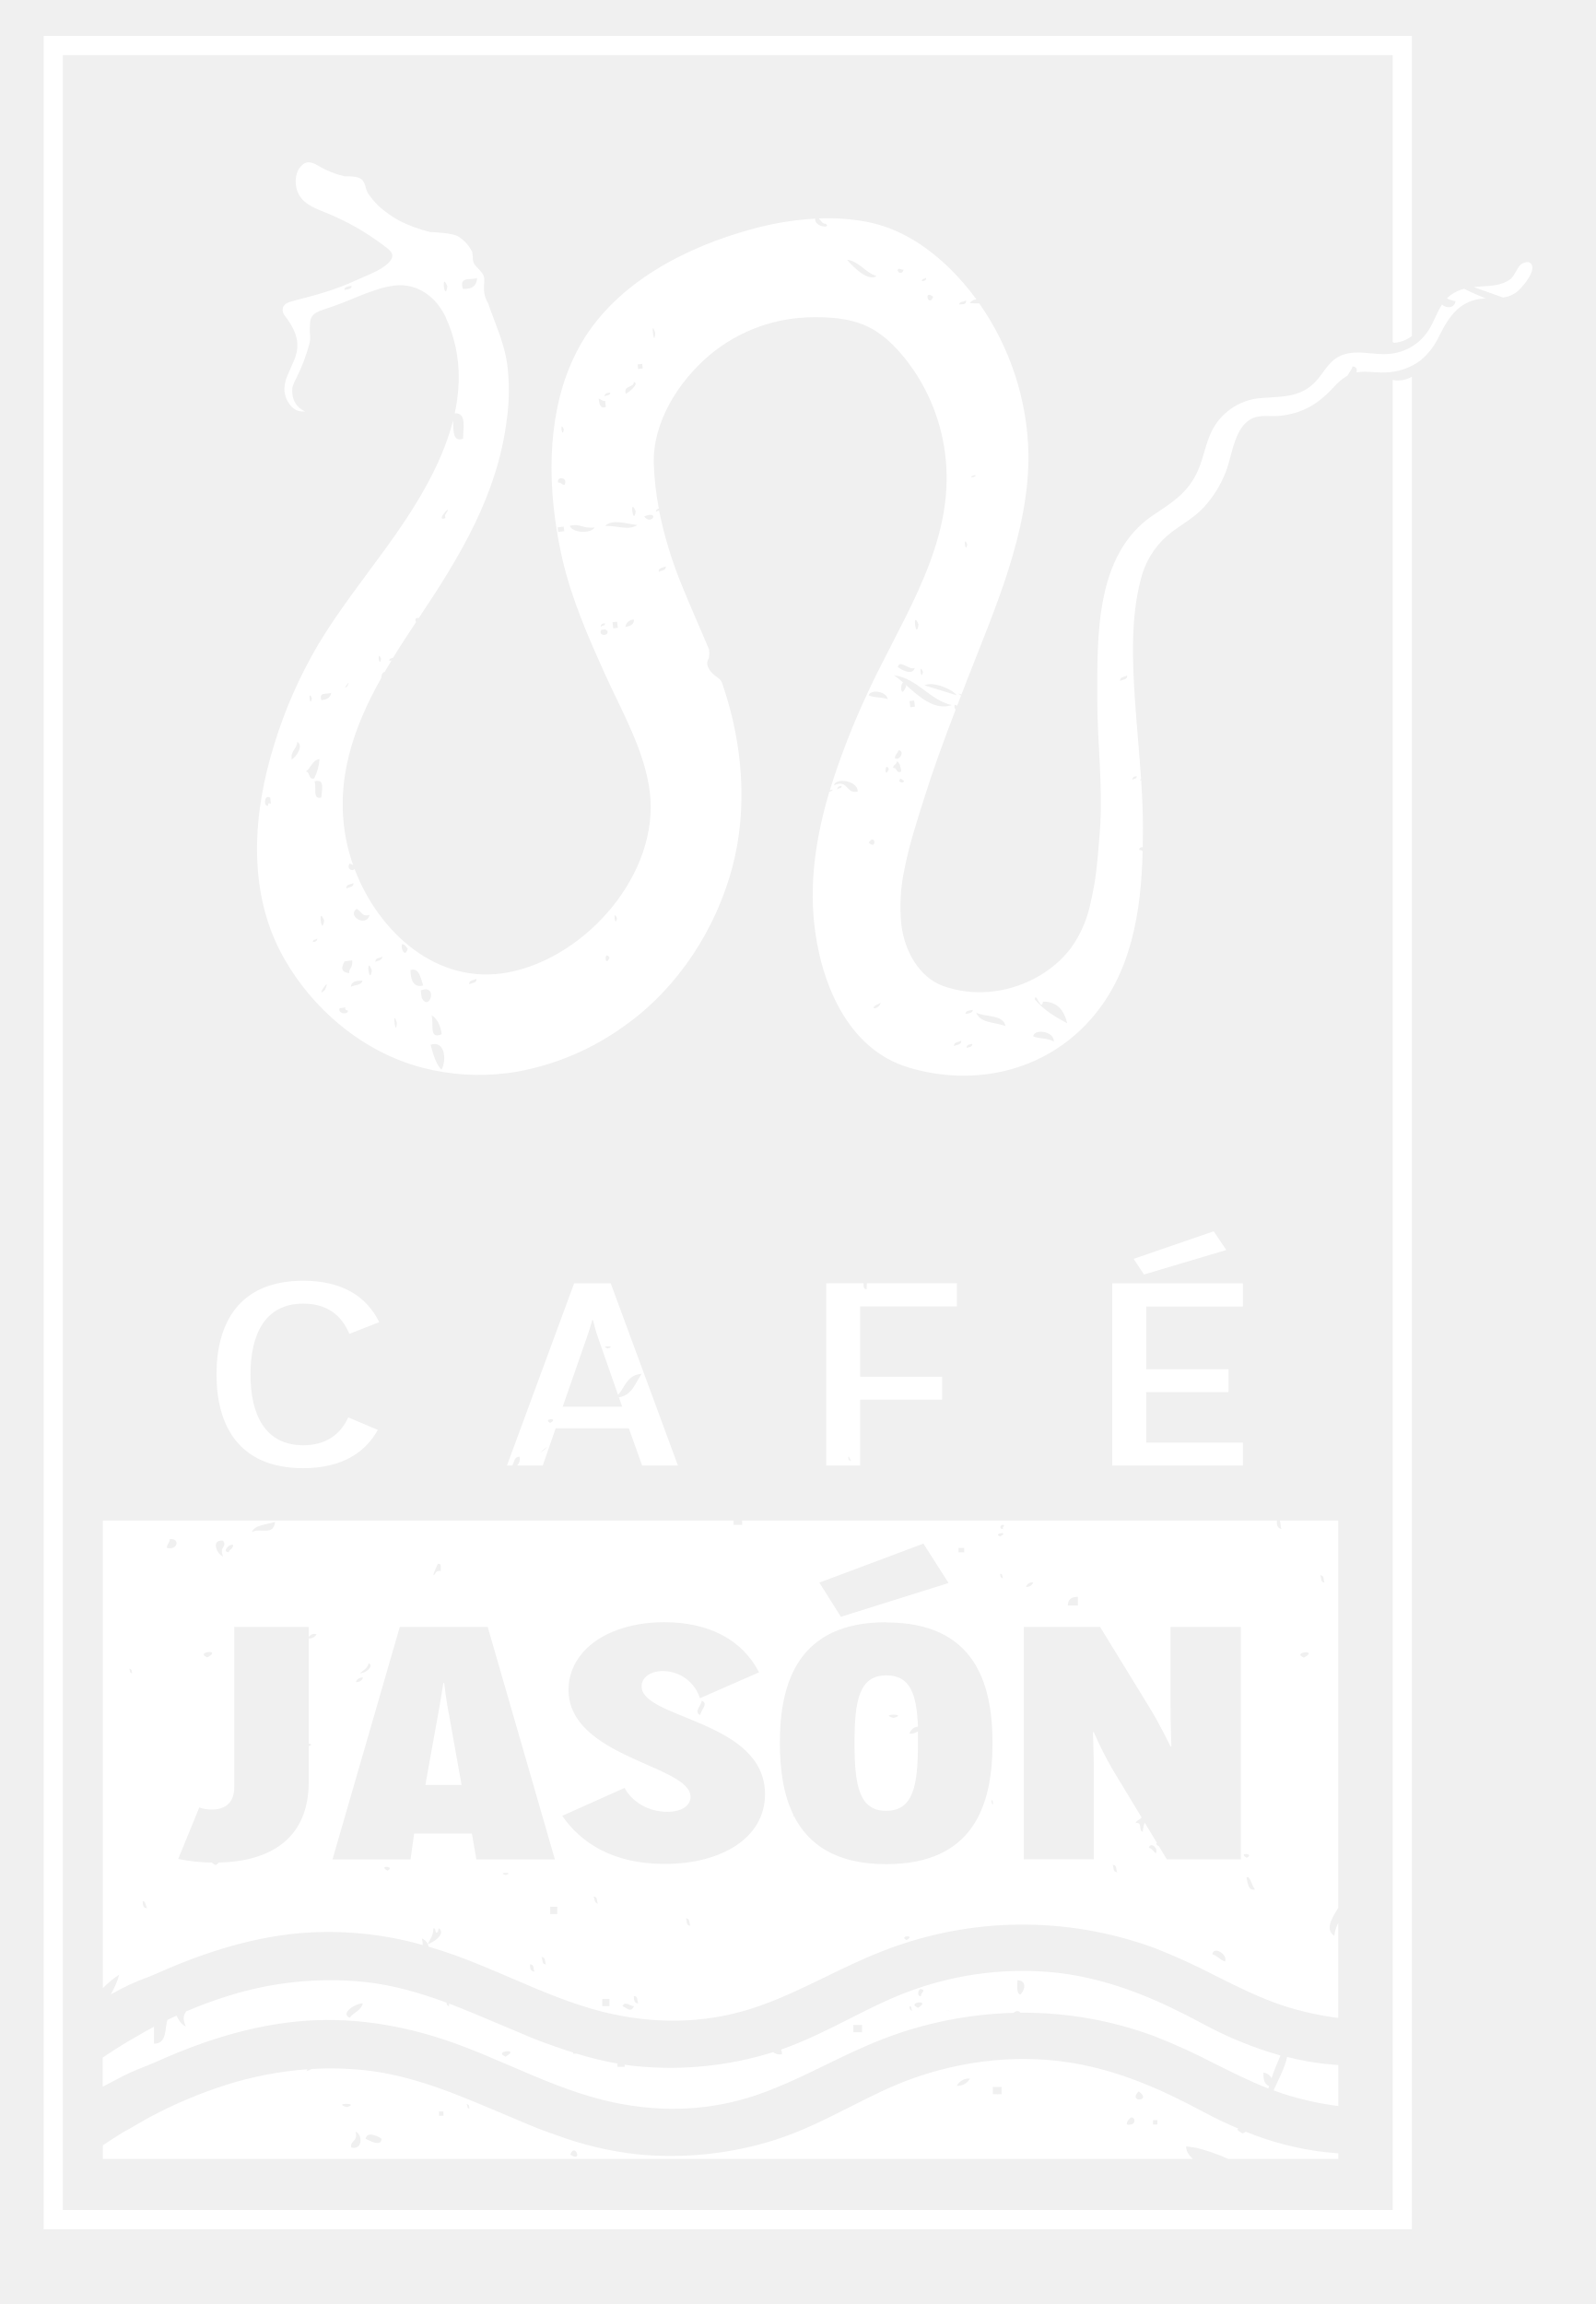
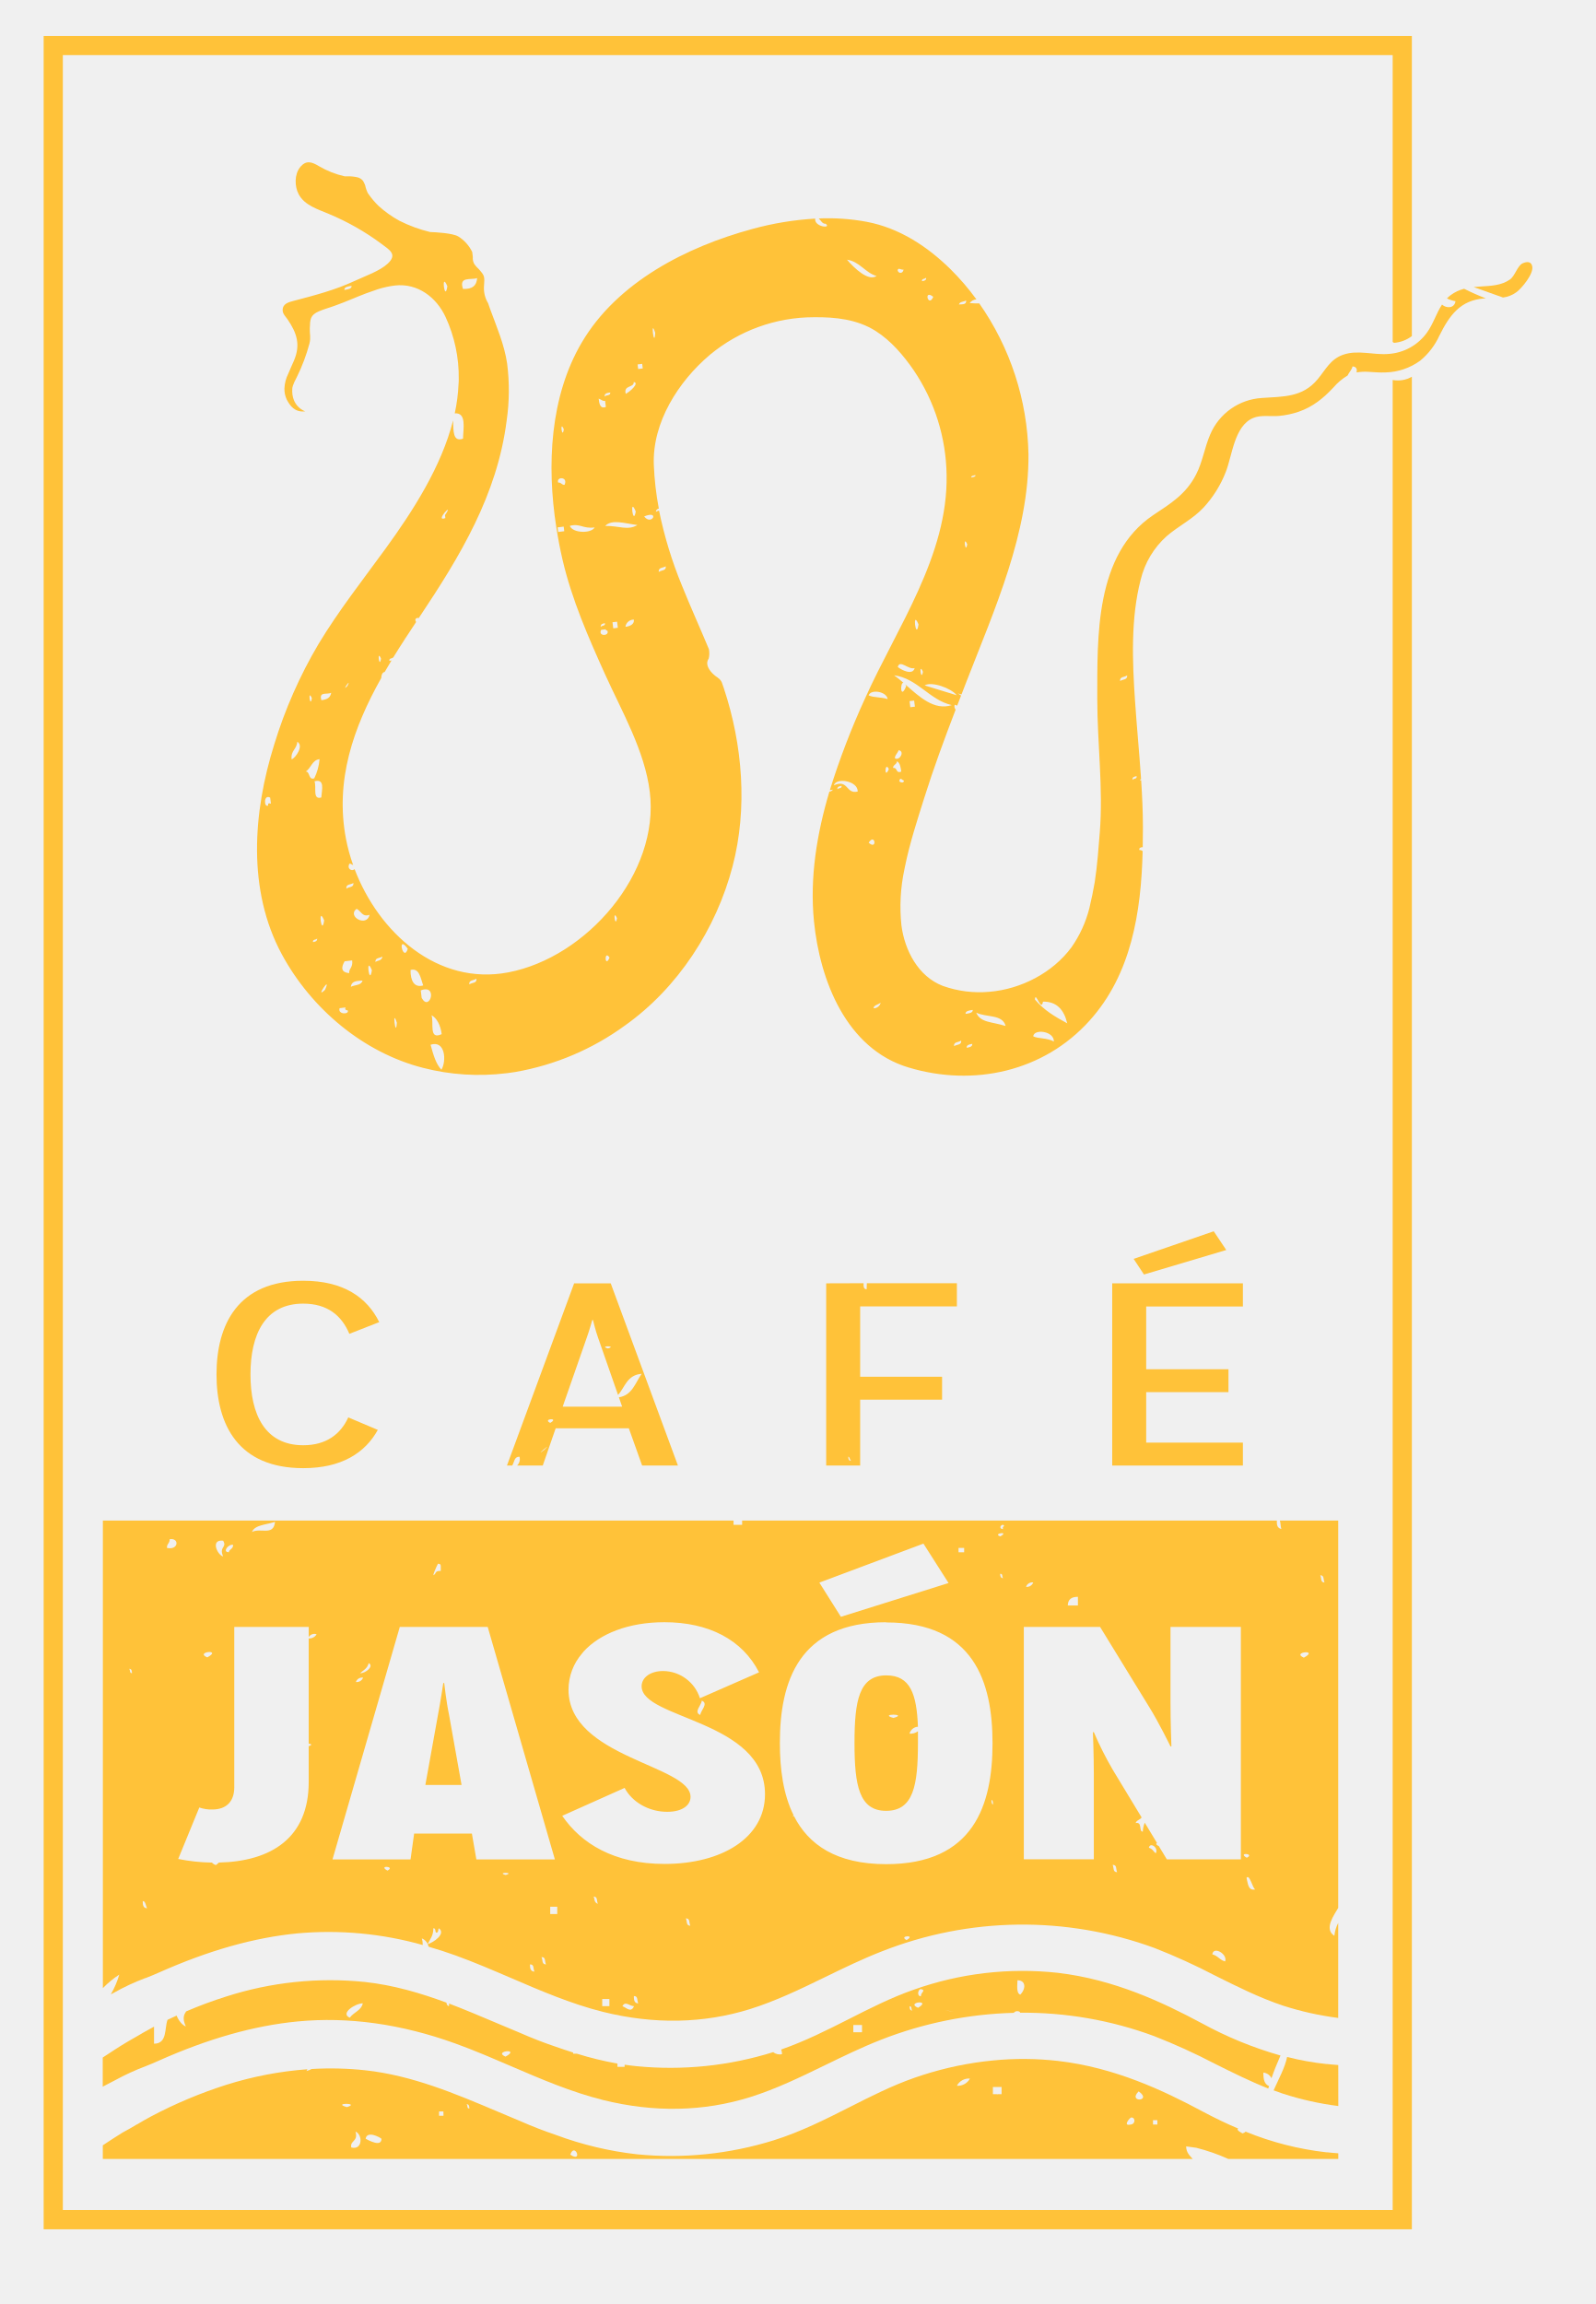
<svg xmlns="http://www.w3.org/2000/svg" id="Capa_1" data-name="Capa 1" viewBox="0 0 566.93 818.54">
  <defs>
-     <style>.cls-1{fill:#fff;}</style>
+     <style>.cls-1{fill:#ffc239;}</style>
  </defs>
  <path class="cls-1" d="M515.46,104.84a11.94,11.94,0,0,0-1.34,1.17,10.26,10.26,0,0,0,3.05,1c-.39,2.58-3.23,2.61-4.8,1.2-2.07,3.13-3.1,6.88-5.38,10a18.3,18.3,0,0,1-13.45,7.52c-5.47.52-11.05-1.59-16.4.33-4.45,1.6-6.1,5.23-8.95,8.67-5.41,6.52-12.23,6.11-19.8,6.66a21.31,21.31,0,0,0-18.4,13c-2,4.61-2.67,9.67-5,14.18-3.58,7-9,10.29-15.26,14.45C389,197,389.91,226.2,389.88,248.37c0,15.79,2.15,31.6.89,47.38-.44,5.46-.86,11.54-1.78,17.57-.54,3.09-1.16,6.17-1.9,9.24a42.13,42.13,0,0,1-6.39,14c-6.7,9.08-17.94,14.85-29.11,15.79A38.83,38.83,0,0,1,335,350.26c-8.76-3.35-13.56-12.64-14.71-21.52a63.06,63.06,0,0,1,1.06-19.88c.06-.3.12-.6.18-.9,1.71-8.45,4.47-16.84,6.86-24.45,3.33-10.6,7.18-21,11.16-31.39a1.8,1.8,0,0,1-.33-1.75l.89.31,1.38-3.58c-.39-.24-.76-.48-1.11-.73l1.26.34,1.79-4.64c9.91-25.51,22.25-52.87,22-80.75a96.57,96.57,0,0,0-17.48-53.53,32.51,32.51,0,0,1-3.42-.12,3.36,3.36,0,0,1,2.4-1.32,87.55,87.55,0,0,0-9.22-10.73C329.43,87.47,319.49,81,308,78.81a75.49,75.49,0,0,0-17.08-1.2c.77.72,1.29,2,2.44,1.88,2.31,1.79-4.1,1.2-3.71-1.82a107.33,107.33,0,0,0-22.37,3.69c-23.31,6.32-48,18.88-60.61,40.39-11.25,19.15-12.46,43.55-9,65.61h0v0c.61,3.93,1.35,7.8,2.22,11.54,3.31,14.18,9.14,27.46,15.11,40.68s14.08,27.12,15.88,41.73c3.58,28.89-22.45,58.82-50.25,64.14-25.27,4.84-46.13-14.29-54.63-36.67a1.28,1.28,0,0,1-2.14-.92c.2-1.67.69-.91,1.62-.51a64.32,64.32,0,0,1-2.54-9.27c-4-20.91,2.7-39.71,12.53-57.22,0-1.08.4-2,1.22-2.14q1.2-2.07,2.44-4.12a3.29,3.29,0,0,1-.78.17c-.14-1.1,1-.66,1.45-1.3,0,0,0,0,0,0q2-3.27,4.1-6.48c.06-.47.08-.42.07-.11q1.93-3,3.88-5.9c-.74-1.11.24-1.65.93-1.39l.24-.36c14.5-21.7,27.64-43.41,31-69.78a74.93,74.93,0,0,0,.17-20.31c-1-6.75-3.66-12.86-6-19.23-.25-.69-.5-1.43-.76-2.19a10.28,10.28,0,0,1-1.48-5.67c.28-3.94.3-4-1.76-6.37a11,11,0,0,1-1.64-1.83,4.19,4.19,0,0,1-.55-2.55c-.07-.6-.13-1.19-.21-1.77A13.26,13.26,0,0,0,162.82,84c-2-1.19-8.06-1.5-10-1.57a50.23,50.23,0,0,1-10.9-4,38.34,38.34,0,0,1-7.41-5.27,28.74,28.74,0,0,1-3.66-4.34v0s-.07-.05-.09-.09a11.31,11.31,0,0,1-1-2.85,9.21,9.21,0,0,0-.78-1.64,3.74,3.74,0,0,0-1.79-1.2,14.3,14.3,0,0,0-3.65-.4l-1,0-.09,0h0a31.89,31.89,0,0,1-9.11-3.6c-2.54-1.54-4.57-2.25-6.68.34s-2,6.86-.54,9.61c2.11,4,6.8,5.33,10.7,7a88.4,88.4,0,0,1,18.68,10.61c2.87,2.17,5.8,3.72,2.33,7-2.84,2.68-8,4.43-11.57,6.1-7.15,3.34-14.24,5.16-21.83,7.16-1.85.49-4,1-4,3.33,0,1.34,1.07,2.28,1.76,3.29,3.28,4.81,4.68,9,2.24,14.68-.72,1.67-1.42,3.15-2,4.59h0l0,0a13,13,0,0,0-1.37,5.25,8.79,8.79,0,0,0,.85,4c1.15,2.13,2.73,4.54,6.55,4.15,0,0-5.11-1.64-4.6-8.22,0,0,0-1,1.65-4.05v0h0a64.17,64.17,0,0,0,4.44-11.81c.56-2.23.05-3.36.13-5.4.12-3.14.06-4.73,3.3-6.1,1.83-.78,3.81-1.29,5.69-2,3.48-1.22,7.23-2.91,11-4.35l4.09-1.43a33.5,33.5,0,0,1,6.16-1.36c8.11-.9,14.73,4.18,18,11.19A50.83,50.83,0,0,1,163,134.65h0c0,.6,0,1.19-.07,1.76a61.51,61.51,0,0,1-1.35,10.44c4.29-.32,3,5.38,2.94,9-3.75,1.32-3.37-3-3.53-6.5-4.17,16.47-14.24,32.14-24,45.57-8.1,11.14-16.65,22-23.77,33.8a164.18,164.18,0,0,0-15.79,35.79c-7.54,24.07-9.64,51.7,2.73,74.57,10.42,19.25,28.87,34.85,50.17,40.3a79.61,79.61,0,0,0,29.64,1.9l.52-.06,1.33-.19,1.36-.2a93.21,93.21,0,0,0,38.85-16.48C240.87,351,254.48,330,260.3,307.77c5.39-20.58,3.57-43.16-3.11-63.27-.22-.66-.45-1.31-.69-2a3.66,3.66,0,0,0-1.33-1.63.47.47,0,0,1-.09-.09c-2.7-1.74-4.23-4.2-3.7-5.84a1.94,1.94,0,0,1,.22-.61,1,1,0,0,1,.12-.2c0-.06.06-.12.1-.17a7.91,7.91,0,0,0,.07-3.32c-3.12-7.5-6.5-14.93-9.51-22.42a146.63,146.63,0,0,1-8.21-26.83,3.33,3.33,0,0,0-1.08.43c-.08-.63.42-1,1-1.14a105.39,105.39,0,0,1-1.78-15.61c-.55-14.95,8.69-29.51,19.91-39a57.79,57.79,0,0,1,37-13.37c7.59-.08,15.36.73,21.92,4.89,5.46,3.46,9.92,8.72,13.55,14a68.08,68.08,0,0,1,11.65,37.07c.55,28.79-17.65,54.23-29,79.52a273.5,273.5,0,0,0-12.48,32.52c.33-.07.71-.12,1.09-.16a1.75,1.75,0,0,1-1.26.71c-4.47,15-7,30.52-5.48,46,2.09,21.11,11.53,45.38,33.63,52,23.11,6.95,48,1.47,64.29-16.64C402,346.15,405.47,324,406,302.4a1.38,1.38,0,0,0-1.12-.38c-.33-.69.39-1.07,1.15-1.05,0-2.33.07-4.66.07-7,0-5.62-.27-11.22-.63-16.8l-.4.06c0-.21.14-.36.37-.47-.62-9.32-1.53-18.61-2.16-27.94-.94-13.87-1.53-29.19,2-42.77a30.21,30.21,0,0,1,9.32-15.62c4.25-3.65,9.24-6,13.11-10.18a40.06,40.06,0,0,0,7.82-12.56c2.35-5.94,3-16.32,9.73-19.19,2.78-1.18,6.22-.46,9.19-.74a29.79,29.79,0,0,0,7-1.49c5-1.72,8.76-4.78,12.3-8.57a20.45,20.45,0,0,1,5.06-4.28c.56-1.23,1.51-2,1.76-3.24,1.41.06,1.73,1.06,1.42,2.13a18,18,0,0,1,4.06-.22c2.09.1,4.15.33,6.25.22a21.76,21.76,0,0,0,12.31-4.17,24.76,24.76,0,0,0,6.79-8.82c3.58-7.19,7.42-12.74,16.08-13.3l.5,0a83,83,0,0,1-7.75-3.43A13.69,13.69,0,0,0,515.46,104.84Zm-168.84,64c.07.57-1,.7-1.52.77C345,169,346.1,168.87,346.63,168.81Zm-2.95,24.53c-.63,3.89-1.57-3.65,0,0Zm-.4-86.63c.2,1.63-1.45,1.3-2.55,1.43C341.12,107,342.29,107.37,343.28,106.71ZM122.37,103c-.14-1.1,1.49-1.3,2.55-1.43C125.06,102.64,123.43,102.84,122.37,103Zm36.58-1.29c-.89,6.15-2.37-5.75,0,0Zm5.58,1c-1.66-4.72,2.92-3.09,5-3.93C169.35,101.51,167.86,102.77,164.53,102.65ZM158.11,183l.13,1.06C154.06,185.67,161.82,177.58,158.11,183ZM135.38,234c-.59,3.92-1.53-3.62,0,0Zm-11.95,9.72c-2.42,2.49,1.76-3.49,0,0ZM95.28,286.2c-1.56.77-1.64-4.18.72-2.82l.27,2.16C95.15,285.14,95.22,285.67,95.28,286.2Zm61.66,81.2c-4.69,2.2-2.7-4.05-3.61-6.71C155.1,361.59,156.54,364.14,156.94,367.4Zm-31.38-53.69c.2,1.63-1.5,1.26-2.49,2C122.87,314,124.57,314.37,125.56,313.71Zm-14.75-65.65c-.59,3.92-1.53-3.62,0,0Zm-7.18,21.75c-.4-3.22,1.8-3.49,2-6.29C108,264.89,105.19,269.08,103.63,269.81Zm5,4.31c2-1.33,2.22-4.08,4.91-4.42a18.5,18.5,0,0,1-1.88,6.81C109.53,277.31,110.18,273.92,108.59,274.12Zm2.58,60.58c-.14-1.1,1-.67,1.49-1.3C112.8,334.5,111.7,334.64,111.17,334.7Zm.58-57.13c3.72-1,2.57,3,2.37,5.75C110.93,284.25,112.55,279.67,111.75,277.57ZM115.18,327c-.89,6.15-2.37-5.7,0,0Zm.3,24.66c-3.92,3.76,2.58-5.82,0,0ZM114.2,248.76c-1-3.19,2-1.9,3.48-2.63C117.36,247.83,116.36,248.49,114.2,248.76Zm6.46,109.42,2.16-.27c-.46.64.14,1.1.71,1C124.27,360.5,119.88,360.47,120.67,358.18Zm1.78-16.65,2.69-.33c.33,2.69-1.25,2.89-1.05,4.52C121.28,345.48,121.08,343.89,122.44,341.53Zm2.24,9c.26-2.23,2.49-2,4.12-2.17C128.43,350.1,126.21,349.83,124.69,350.56Zm2-27.68c1.77.9,2,3.06,4.65,2.15C130.27,329.59,123.18,325.51,126.7,322.88Zm5.45,21.83c-.85,6.11-2.33-5.75,0,0Zm1.29-2.93c-.2-1.59,1.5-1.26,2.49-1.92C135.6,341.51,133.9,341.18,133.44,341.78ZM141,363.34c-.32,6.08-1.8-5.82,0,0Zm3.89-26.26c-1.56,5.12-4-5.54,0,0Zm.94,7.54c3.15-.93,3.62,2.86,4.53,5.48C147.21,351,145.82,348.47,145.87,344.61Zm4,9.93-.33-2.69C155.78,349.42,152.68,359.7,149.84,354.55Zm7,25.48c-1.9-2-2.83-5.15-3.84-8.87C158.27,369.43,158.68,377,156.86,380Zm9.92-30.32c-.2-1.63,1.49-1.3,2.53-2C169.51,349.37,167.82,349,166.78,349.71Zm49.83-9.51c-1.69,4.06-2-3,0,0Zm2.64-14c-.63,3.93-1.57-3.65,0,0Zm17.33-125c.2,1.63-1.46,1.26-2.49,2C233.89,201.5,235.59,201.83,236.58,201.17Zm-11.42-65.48c2.23.26-1.23,3.42-2.79,4.19C221.44,136.69,225.43,137.85,225.16,135.69Zm.76,46c-.91,5.62-2.33-5.75,0,0Zm-9.06-42.19c.14,1.1-1.56.73-2,1.37C214.7,139.72,215.76,139.59,216.86,139.45Zm-16.5,13c-.59,3.92-1.53-3.66,0,0Zm-2,36.46-.2-1.63,2.16-.27.2,1.63Zm2.3-16.75c-1.06.13-1.19-.93-2.29-.79C197.53,169.29,201.91,169.28,200.62,172.17Zm1.82,14.59c3.72-1,4.52,1.09,8.84.55C210,189.67,203.35,189.42,202.43,186.76ZM215,142.41l.27,2.16c-2.09.84-2.36-1.32-2.56-2.95C213.87,142,213.94,142.55,215,142.41Zm-1.55,80.3c-.14-1.1,1-1.24,1.49-1.3C215.12,222.5,214,222.06,213.49,222.7Zm.13,1.06,1.63-.2a.52.52,0,0,0,.6.46C216.68,226.11,212.3,226.12,213.62,223.76Zm4.32-.54-.27-2.16,1.63-.2.27,2.16Zm4.32-.54a3,3,0,0,1,3-2.57C225.45,221.75,223.89,222.49,222.26,222.69Zm-7.19-35.85c2.42-2.49,7-.87,11.46-.31C223,188.59,220,186.77,215.06,186.84Zm11.72-55.74-.2-1.63,1.63-.2.2,1.63Zm2.13,52.36c5.75-2.33,2.63,3.52,0,0Zm3.92-65.2c-.32,6.08-1.8-5.82,0,0Zm68.09-26c4.46.56,6.58,4.68,10.57,5.8C308.49,100.07,303.5,95.23,300.93,92.24Zm18,3.8c.39-1.17,1.06-.13,2.16-.27C320.74,97.47,319.08,97.1,318.95,96Zm8.71,3.84c-.13-1.06,1-.66,1.46-1.26C329.25,99.68,328.19,99.81,327.66,99.88Zm4,5.55c-1.69,4.06-3.62-2.86,0,0Zm-34.07,175c-.13-1.06,1-1.2,1.5-1.26C299.18,280.22,298,279.83,297.55,280.42ZM296.29,279c.72-2.86,8.57-1.65,8.47,2.21C300.51,282.25,301.47,276.67,296.29,279Zm27.16-27.75-.27-2.16,1.63-.2.27,2.16ZM339.93,247c-4-1.16-7.45-2.34-11.4-3.5C331.08,242,338,244.49,339.93,247Zm-12-8.35c-.63,3.89-1.57-3.65,0,0Zm-1.56-16.81c-.89,6.15-2.37-5.75,0,0ZM325,237.33c-.72,2.82-4.85.6-6-.36C319.67,234.14,322.9,238.13,325,237.33Zm13.18,13.17c-6.19,2.07-11.6-3-16.53-7.36a5.27,5.27,0,0,1,.34.61c-2.07,5.18-2.25-1.3-1-1.19a41.72,41.72,0,0,0-3.32-2.65C326,241,330.26,248.71,338.18,250.5ZM318,269.43c-.13-1.06.9-1.73,1.29-2.89C321.55,266.8,319.79,270.33,318,269.43Zm-2.62-21.06c-2.29-.79-5-.46-6.75-1.35C309.49,244.72,315.07,245.68,315.4,248.37Zm-6.73,51c2.32-3.6,3.13,2.88,0,0Zm1.78,58.86c-.13-1.06,1.5-1.26,2.49-2A2.57,2.57,0,0,1,310.46,358.22Zm5.39-85c-1.69,4.06-1.46-3.09,0,0Zm1.52-.4c-.14-1.1,1.45-1.3,1.32-2.36,1.17.39,1.43,2.55,1.57,3.65C318.17,274.92,319,272.63,317.37,272.83Zm2.19,4.65c.37-1.7,1.1-.14,1.63-.2C321.33,278.37,319.64,278,319.57,277.48ZM339,371.67c-.2-1.63,1.5-1.26,2.53-2C341.72,371.33,340,371,339,371.67Zm4.46.56c-.14-1.1,1.49-1.3,2-1.37C345.6,372,344,372.16,343.45,372.23Zm-.38-12c-.14-1.1,1.49-1.3,2.55-1.43C345.75,359.86,344.12,360.07,343.06,360.2Zm3.79-.47c3.49,1.76,9.37.49,10.44,4.74C352.17,362.91,348.38,363.38,346.85,359.73Zm20.25,8.44c.19-2.75,7.41-2,7.34,1.82C372.09,368.67,368.83,369.07,367.1,368.17Zm.6-13.11c.17-3.29,2.24,4.69,2.87.76,4.91-.07,7.48,2.92,8.61,7.7C375.06,361.3,371,359,367.7,355.06ZM398,241.94c-.2-1.63,1.5-1.26,2.49-2C400.66,241.6,399,241.27,398,241.94Zm5.87,33.82c.14,1.1-1,.71-1.49,1.3C402.21,276,403.31,275.82,403.84,275.76Z" />
  <path class="cls-1" d="M544.43,94.61c-.4-1.9-2.09-1.66-3.41-1.06-1.88.86-2.65,4.4-4.49,5.73-3,2.14-6.76,2.28-10.26,2.49-.89.05-1.78.12-2.65.22,3.46,1.22,6.92,2.49,10.43,3.71a10.22,10.22,0,0,0,4.73-1.87C540.67,102.44,545,97.3,544.43,94.61Z" />
  <path class="cls-1" d="M314.84,643.33c9.72,0,11.32-9,11.32-24.06q0-2.19,0-4.2a4.5,4.5,0,0,1-3,.85,3.3,3.3,0,0,1,3-2.47c-.45-11.55-2.68-18.24-11.22-18.24-9.72,0-11.32,9-11.32,24.06S305.28,643.33,314.84,643.33Zm2.62-33c-5.64-1.55,5.64-1.55,0,0Z" />
  <path class="cls-1" d="M159.58,609.36c-1-4.72-1.75-11.44-1.75-11.44h-.32s-1,6.72-1.91,11.44l-4.46,24.77H164Z" />
  <path class="cls-1" d="M169.14,540.22H36.55v166.1a34,34,0,0,1,5.83-4.8,30.8,30.8,0,0,1-3,7l1-.51a78.12,78.12,0,0,1,11.34-5.29l.11,0c1.65-.66,3.2-1.29,4.65-1.94,17.68-7.86,33.8-12.42,49.28-13.92A123.25,123.25,0,0,1,150.2,691a7.54,7.54,0,0,0-.31-2.35,3.87,3.87,0,0,1,2.08,2c1-2,2-3,2-5.59,1,0,.5,1,1,1.55,1,0,.5-1,1-1.55,2.57,2-2,5.09-4,5.63a5.38,5.38,0,0,1,.34.92c3.16.91,6.33,1.93,9.51,3.08,6.78,2.45,13.43,5.32,19.87,8.08,10.48,4.51,21.31,9.17,32.62,12,18.1,4.48,35.66,4.14,52.17-1,9.28-2.9,18.17-7.22,26.76-11.4,6.49-3.16,13.15-6.4,20-9.07a136.21,136.21,0,0,1,97-1.23,219.37,219.37,0,0,1,21.54,9.81c7.76,3.88,15.76,7.88,24.1,10.66a108.2,108.2,0,0,0,19.61,4.37V683.15a12.78,12.78,0,0,0-1.37,4.58c-3.9-2.46.1-7.65,1.37-9.91V540.22H454.76c.29.87.21,2,.52,3-1.59-.39-1.64-1.71-1.59-3h-190v1.49h-3.05v-1.49H169.14ZM45.89,592.88c1,0,1,1,1,1.55C45.89,594.43,46.4,593.38,45.89,592.88Zm4.83,82.51c1,0,1,1.55,1.55,2.55C50.72,677.94,50.72,676.4,50.72,675.39Zm47-134.72c-.5,5.14-5.14,2-8.19,3.59C90.53,541.71,94.63,541.71,97.72,540.67Zm-14.88,8.19c0,1.55-1.51,1.55-1.51,2.59C78.74,551.45,81.33,548.36,82.84,548.86Zm-3.56-1.51c1.51,2.55-1.55,2,0,5.6C77.24,552.46,74.65,546.82,79.28,547.36Zm-5.64,41.47c-4.64-2,5.64-3.05,0,0ZM59.3,549.91c0-1.55,1-1.55,1-3.09C63.9,546.31,63.4,550.91,59.3,549.91Zm50.39,32.18v37.38c.92.1,1.45.4,0,.9v12.7c0,19.86-13.29,28.21-31.92,28.64a6.9,6.9,0,0,1-1.08.89,2.89,2.89,0,0,1-1.37-.88,64.58,64.58,0,0,1-12-1.29l7.49-18.28a13,13,0,0,0,4.62.71c5.1,0,7.81-2.95,7.81-7.9V578h26.46v3.61a2.32,2.32,0,0,1,2.79-1A3,3,0,0,1,109.69,582.09ZM470.62,562.2c-1.51,0-1-1.55-1.51-2.55C470.62,559.65,470.12,561.15,470.62,562.2Zm-7.34,26.71c-4.64-2,5.64-3.05,0,0ZM155.61,555.55c1,0,1,.5,1,1v1.55c-1,0-1.55,0-2,1C153,561.15,155.07,556.55,155.61,555.55ZM131,590.87c2,1-1,3.59-3.05,3.59C128.95,593.42,130.49,592.92,131,590.87Zm-2,5.14a2.37,2.37,0,0,1-2.55,1.55A2.35,2.35,0,0,1,128.95,596Zm8.66,68.56c-3.59-2,3.09-1.55,0,0Zm42,1.55c-3.59-1,3.59-1,0,0Zm8.7,31.77c1.55,0,1,1.51,1.55,2.55C188.31,700.44,188.31,698.89,188.31,697.89Zm4.1-2.59c1.55,0,1,1.55,1.55,2.59C192.4,697.89,192.95,696.34,192.4,695.3Zm18.47-21.49c1.51,0,1,1.51,1.51,2.55C210.88,675.86,211.38,674.31,210.88,673.81Zm5.6,38.92h-2.55v-2.55h2.55Zm4.64,0c1-2,2.55,0,4.1,0C224.17,715.28,222.63,713.23,221.12,712.73Zm4.1-3.59c1.51,0,1,1.55,1.51,2.59C225.22,711.72,225.22,710.18,225.22,709.13Zm18.47-27.59c1.55,0,1,1.55,1.55,2.59C243.69,684.13,244.23,682.58,243.69,681.54Zm78.38,7.69c-3.05-1.55,3.59-2,0,0Zm33.31-130.12c1,0,.5,1,1,1.55C355.38,560.65,355.38,559.65,355.38,559.11Zm40,103.42c1.51,0,1,1.55,1.51,2.59C395.34,665.11,395.84,663.57,395.34,662.52Zm15.34-4.1c-1-.5-1-1.51-2.55-2C408.63,654.33,411.73,656.38,410.68,658.43Zm24.62,38.42c-2-.5-2.59-2-4.64-2.55C431.17,691.24,436.31,694.29,435.3,696.84ZM446,671.26c-2.55.5-2.55-2-3.09-4.1C444,665.62,445,670.72,446,671.26ZM443,660c-3.56-2,3.09-1.55,0,0ZM383,567.3v3.09h-3.59C379.46,568.34,380.5,567.3,383,567.3Zm-15.88-5.1a2.4,2.4,0,0,1-2.55,1.55A2.33,2.33,0,0,1,367.17,562.2ZM363.78,578h27.1l17.37,28.31c3.67,5.9,7.65,14.15,7.65,14.15h.32S415.9,612,415.9,605V578h25v82.57h-26.3l-2.85-4.71-.05,0c-1-.5-1-.89-.61-1.12l-4.35-7.19a10.17,10.17,0,0,0-.69,3.17c-1.55,0,0-3.56-2.55-3.05.35-1.07,1.67-1.16,2.13-2L395.5,628.94a121.32,121.32,0,0,1-6.85-13.56h-.32s.32,7.9.32,14.63v30.55H363.78Zm-7.36-36.27c1,.5-.54.5,0,1.51C354.88,543.22,355.38,541.71,356.42,541.71Zm-1,4.1c-3.05-1,3.59-2,0,0Zm-3.09,93.68c.5,0,.5,1,.5,1.55C352.29,641,352.29,640,352.29,639.49Zm-11.75-89.58h2v1.55h-2Zm-12.47-1.53,8.93,14-38.26,12-7.65-12.15Zm-13.23,28c31.08,0,37.78,21,37.78,42.94s-6.69,42.94-37.78,42.94c-17.82,0-27.65-7-32.77-17.08l-.47,0,.33-.31c-3.67-7.38-4.87-16.41-4.87-25.59C277.06,597.33,283.92,576.33,314.84,576.33ZM202,600.28a19.67,19.67,0,0,1,4.85-12.89,4.51,4.51,0,0,1,.48-.61h0c5.8-6.38,16-10.46,28.74-10.46,15.78,0,27.74,6.25,33.63,17.81l-21,9.2a13.87,13.87,0,0,0-13.07-9.67c-4.62,0-7.65,2.36-7.65,5.43,0,11.68,43.84,12,43.84,38.34,0,15.45-15.3,24.77-35.71,24.77-18,0-29.65-7.31-36.34-17.1l22.16-9.91c2.71,5.07,8.61,8.49,15.14,8.49,5.42,0,8.29-2.36,8.29-5.31C245.34,627.05,202,624.46,202,600.28Zm46.84,9c-2.55-1,.5-3.56.5-5.1C251.92,605.21,248.83,607.8,248.83,609.31ZM198,680H195.5v-2.59H198Zm-.84-19.4h-27.9l-1.59-9.2H147.15l-1.28,9.2H118.14L142.05,578h31.24Z" />
  <path class="cls-1" d="M436.42,767h39.1v-2c-1.26-.09-2.6-.2-4-.36l-.29,0a107.21,107.21,0,0,1-28.63-7.33,2.33,2.33,0,0,1-1.13.62c-1.89-1-2-1.53-1.47-1.69q-6.25-2.65-12.71-6.1c-14.11-7.56-31.24-15.6-51.23-17.94a109.57,109.57,0,0,0-23.26-.18l-3.42.38a119.79,119.79,0,0,0-24.5,5.79c-8,2.79-15.61,6.66-23,10.41-8.53,4.31-17.35,8.77-26.91,11.77a122.78,122.78,0,0,1-48.5,5,120.86,120.86,0,0,1-29-6.91c-4.19-1.41-8.46-3.07-12.66-4.92-2.65-1.1-5.37-2.25-8.09-3.4-14.9-6.31-30.31-12.84-47-14.64a114.57,114.57,0,0,0-19-.45,6.94,6.94,0,0,1-1.82.72c.11-.2.22-.42.33-.63a126.5,126.5,0,0,0-28.79,5.52,162,162,0,0,0-26.68,11.2c-1.68.88-3.4,1.89-5.05,2.87l-.07,0c-1.65,1-3.36,2-5.11,2.91-2.29,1.41-5.22,3.34-7,4.53V767H423.79c-1.1-1.19-2.33-2.34-2.33-4.46l3.59.5A67.48,67.48,0,0,1,436.42,767ZM123.26,748.59c-5.64-1.55,5.1-1.55,0,0Zm1.55,14.34c-.54-2.55,2.55-2,1.51-5.64C128.91,758.33,128.91,764,124.81,762.93Zm5.1-3.09c.5-3.05,5.14-.5,5.64,0C135.55,762.93,131,760.38,129.91,759.84Zm27.67-8.19H156v-1.51h1.55Zm8.19-4.1c1,0,1,1,1,1.55C165.78,749.09,166.28,748.09,165.78,747.55Zm36.87,17.93c1.55-4.6,4.64,3.09,0,0ZM340,741a4.81,4.81,0,0,1,4.64-2.55A4.88,4.88,0,0,1,340,741Zm15.88,3H354.5l-.13.08-.14-.08h-1.44v-2.55h3.09Zm45.6,10.82c-2.55.5,0-2.55.5-2.55C403.53,752.26,403.53,754.81,401.48,754.81ZM404.58,743c5.1,3.59-4.1,4.1,0,0Zm6.65,11.79h-1.55v-1.55h1.55Z" />
  <path class="cls-1" d="M475.51,733.64c-1.26-.09-2.6-.2-4-.36l-.29,0a99,99,0,0,1-13.89-2.5c-.76,3.78-3,7.81-4.8,11.86,1.12.42,2.24.82,3.38,1.2a108.2,108.2,0,0,0,19.61,4.37Z" />
  <path class="cls-1" d="M53.79,720.53c-1.7.89-3.43,1.91-5.11,2.9-1,.59-2,1.16-3,1.72l-.46.27c-2.5,1.46-6.37,4-8.72,5.56v10.35c1.87-1,3.48-1.85,4.51-2.35a84.07,84.07,0,0,1,10.69-4.9c1.68-.68,3.26-1.31,4.74-2,17.68-7.86,33.8-12.42,49.28-13.92,18-1.75,36.86.89,56.07,7.83,3.28,1.18,6.52,2.47,9.73,3.79l1.52.63c2.9,1.21,5.78,2.44,8.6,3.66,10.5,4.52,21.33,9.18,32.64,12,18.11,4.49,35.66,4.14,52.17-1,9.27-2.89,18.16-7.22,26.75-11.4,6.45-3.14,13.13-6.39,20-9.07a139.12,139.12,0,0,1,47-9.5,1.64,1.64,0,0,1,2.21-.3l0,.26a133.58,133.58,0,0,1,47.68,8.31,219.71,219.71,0,0,1,21.56,9.81c6.17,3.08,12.5,6.24,19,8.81q.11-.43.24-.87c-1.62-.73-2-2.21-2-4.79a3.59,3.59,0,0,1,2.89,2c.94-2.75,2.08-5.53,3.2-8.07a135.19,135.19,0,0,1-27.92-11.44c-14.11-7.56-31.24-15.6-51.23-17.94a115.3,115.3,0,0,0-51.17,6c-8,2.79-15.61,6.66-23,10.41-7.69,3.89-15.61,7.89-24.1,10.84a4.32,4.32,0,0,1,.31,1.64,3.58,3.58,0,0,1-3.13-.71,122.74,122.74,0,0,1-48.49,5q-2.15-.21-4.31-.53v.76h-2.55v-1.16A119,119,0,0,1,205,729.62h-1.36v-.42c-2-.63-4.09-1.33-6.23-2.08-4.19-1.41-8.46-3.07-12.66-4.92-2.66-1.1-5.38-2.25-8.1-3.4-5.61-2.38-11.29-4.78-17.09-7,0,.31,0,.62,0,.89-.6,0-.84-.56-.94-1.22-9.31-3.44-18.91-6.25-29-7.34a120.87,120.87,0,0,0-49.24,5.17,150.37,150.37,0,0,0-14.25,5.29c-.68,1.06-1.49,2.32-.11,5.33-1.24-.42-2.57-2.08-3.27-3.84q-1.61.73-3.22,1.5c-1.12,2.92,0,8.48-4.8,8.48V720Zm307.73-17c3.05,0,3.05,3.05,1,5.1C361,708.13,361.52,705.07,361.52,703.53Zm-24.58,10.82c5.64,1-3.59-.54,0,0Zm-9.74-7.69c2,.5,0,1,0,2.55C325.66,709.21,326.2,706.66,327.21,706.66Zm-1,6.65c-4.64-2,5.1-3.05,0,0Zm-2,1c-1,0-1-1-1-1.55C324.15,712.8,323.61,713.81,324.15,714.35Zm-21,5.1h3.09V722h-3.09ZM179.61,730.66c-4.6-2,5.64-3.09,0,0Zm-50.7-18.94c-.54,2.55-3.09,3.05-4.64,5.1C120.71,715.28,126.32,711.72,128.91,711.72Z" />
  <path class="cls-1" d="M107.74,463.14c8.52,0,13.64,4.16,16.39,10.73l10.62-4.16c-4.33-8.78-12.72-14.7-27-14.7-23.21,0-30.82,15.54-30.82,33.29s7.61,33.29,30.82,33.29c13.64,0,22-5.46,26.49-13.59l-10.49-4.44c-2.75,6-7.87,9.89-16,9.89-13.64,0-18.75-11-18.75-25.15S94.1,463.14,107.74,463.14Z" />
  <path class="cls-1" d="M192.85,520.66l4.59-13.22h26l4.72,13.22h12.72L217,455.93H204l-23.87,64.73H182c.81-1.28.62-3.14,2.58-3.14a3.15,3.15,0,0,1-.85,3.14ZM216,479.06c-3.5-1,3.5-1,0,0Zm-7.56-3.71c.92-2.5,2-6.38,2-6.38h.26s.92,3.88,1.84,6.38l7.06,20.22c2.5-2.72,3.11-7.07,8.41-7.51-2.28,3.18-3.34,7.64-8.11,8.36l1.16,3.33H199.93Zm-12.94,30.16c-3-1.47,3.5-2,0,0Zm-2,9.49c-4.48,3.5,3.5-3.5,0,0Z" />
  <path class="cls-1" d="M293.56,455.93v64.73h12.07v-23.4h29.11v-8.14H305.63v-25H340v-8.23H308c0,.66-.07,1.46-.07,2.15-1.08,0-1.13-1-1.08-2.15Zm7.85,61.59c.49,0,.49,1,1,1.47C301.41,519,301.41,518,301.41,517.53Z" />
  <polygon class="cls-1" points="431.26 437.44 402.8 447.24 406.47 452.79 435.71 444.09 431.26 437.44" />
  <polygon class="cls-1" points="395.19 520.66 441.62 520.66 441.62 512.52 407.26 512.52 407.26 494.58 436.5 494.58 436.5 486.45 407.26 486.45 407.26 464.16 441.62 464.16 441.62 455.93 395.19 455.93 395.19 520.66" />
  <path class="cls-1" d="M494.84,135V785.15H22.33V19.58H494.84V121.49l.49.31a11.85,11.85,0,0,0,6.33-2.41V12.76H15.51V792H501.66V133.84A10,10,0,0,1,494.84,135Z" />
</svg>
